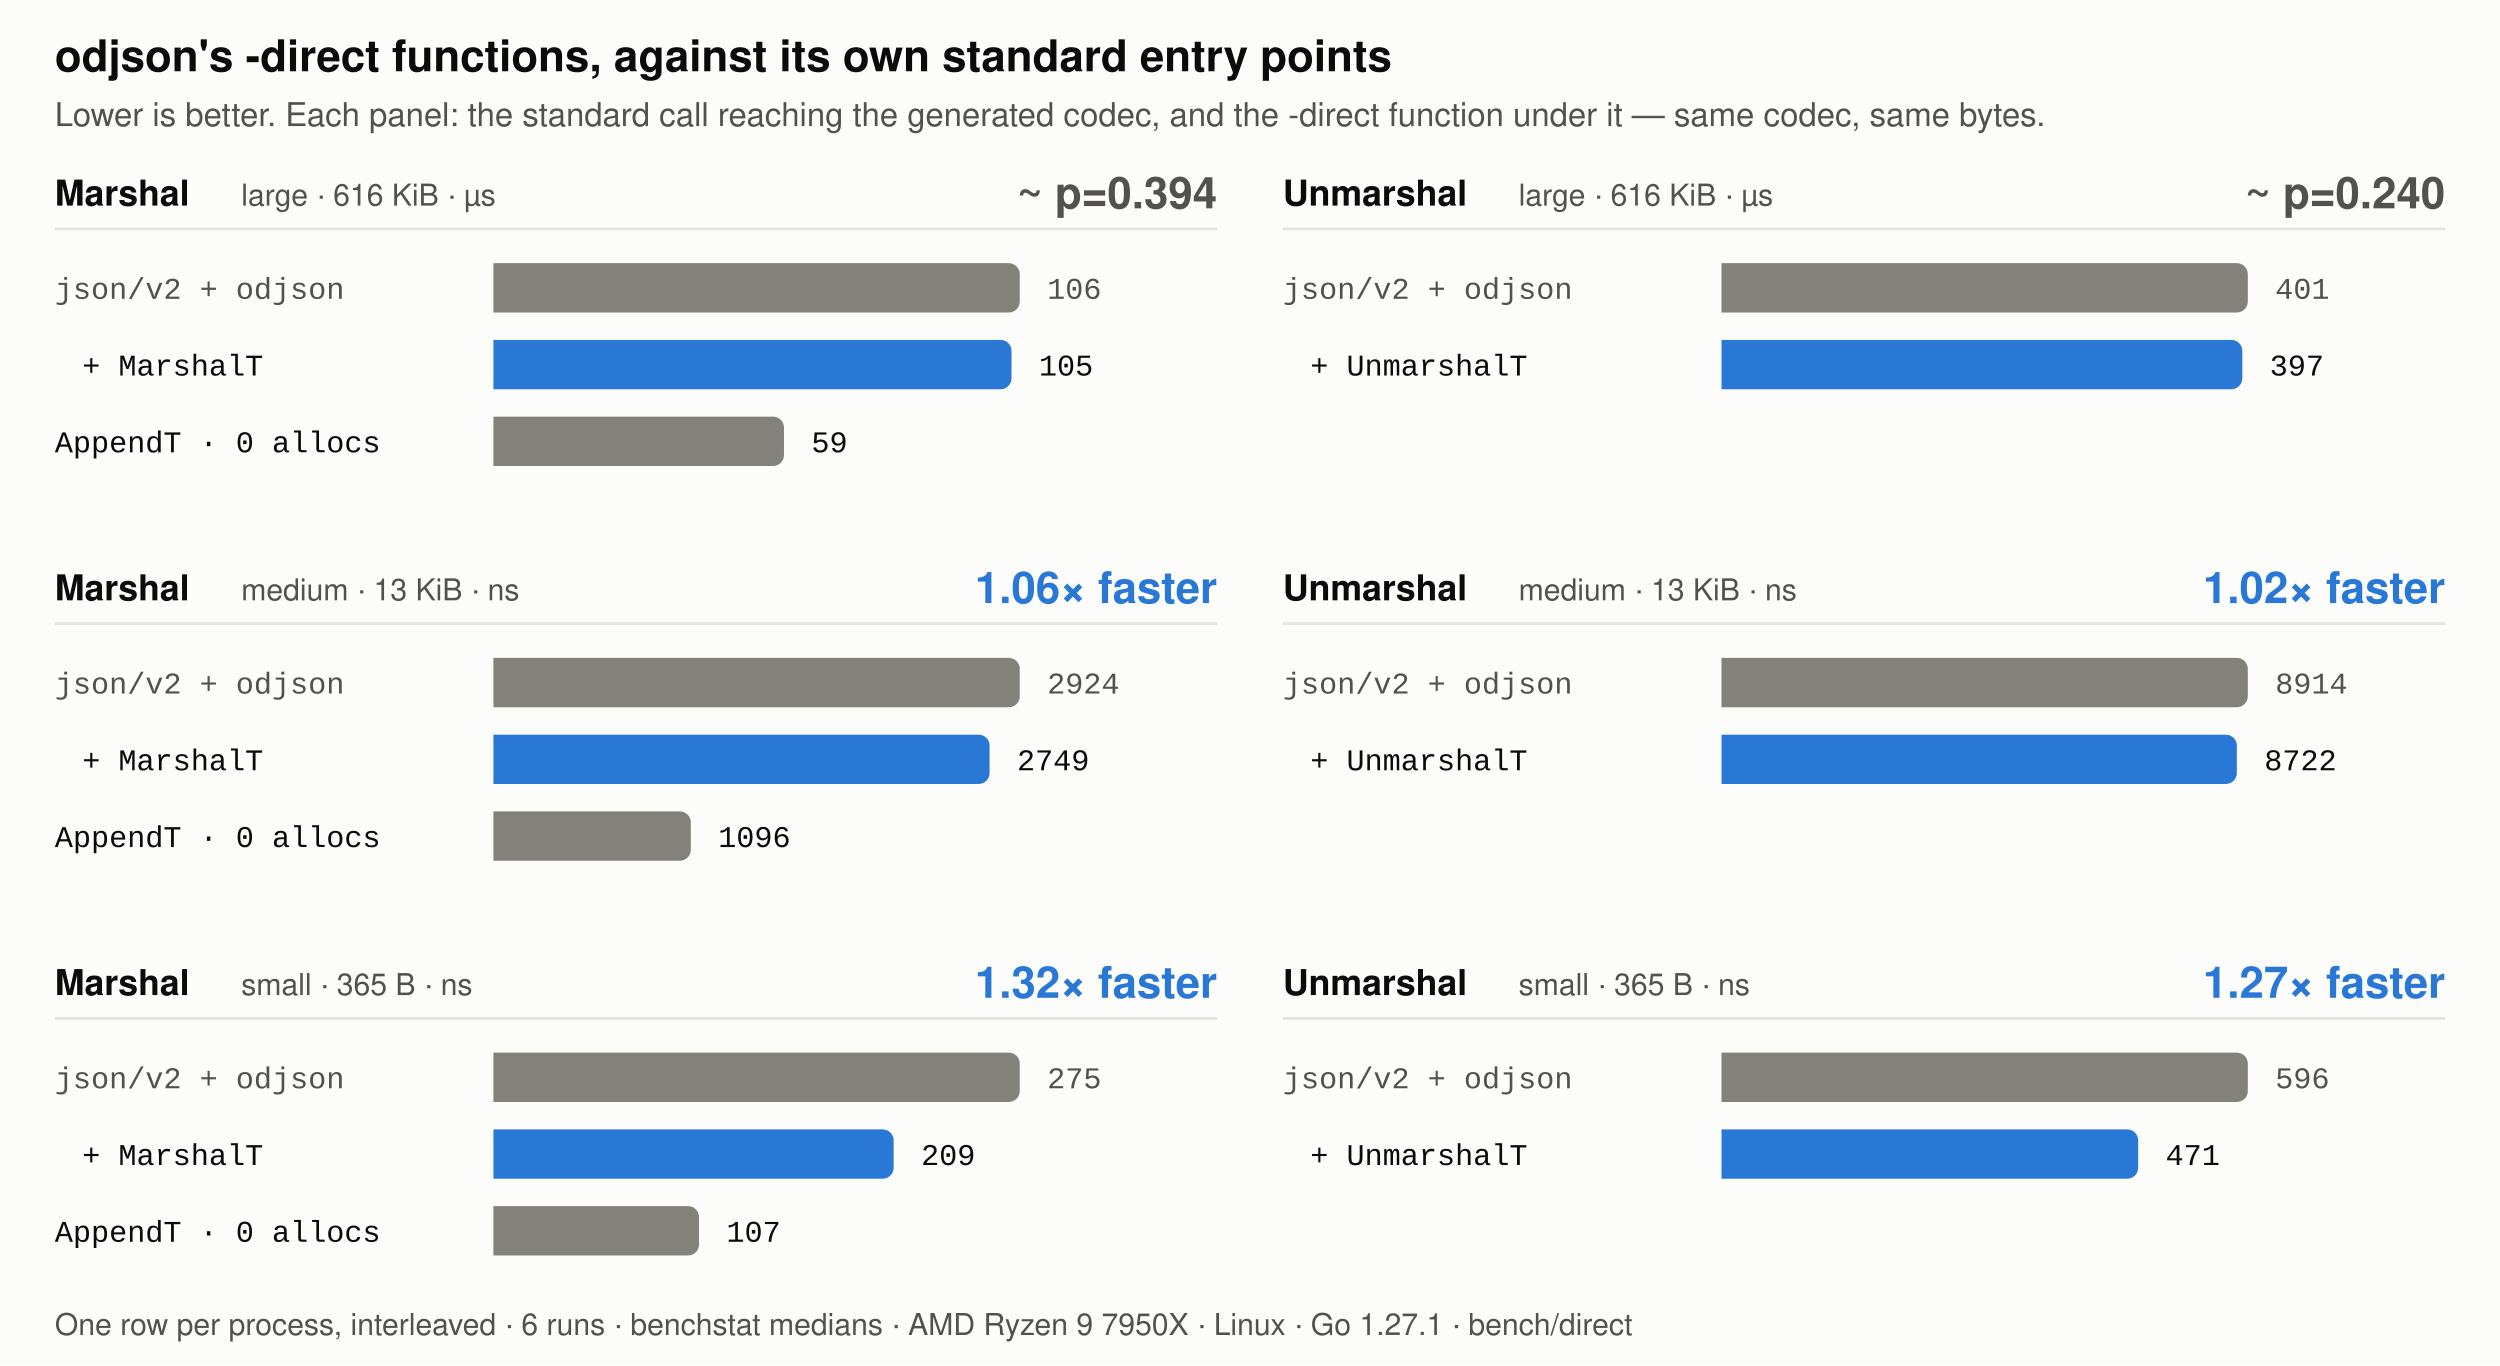
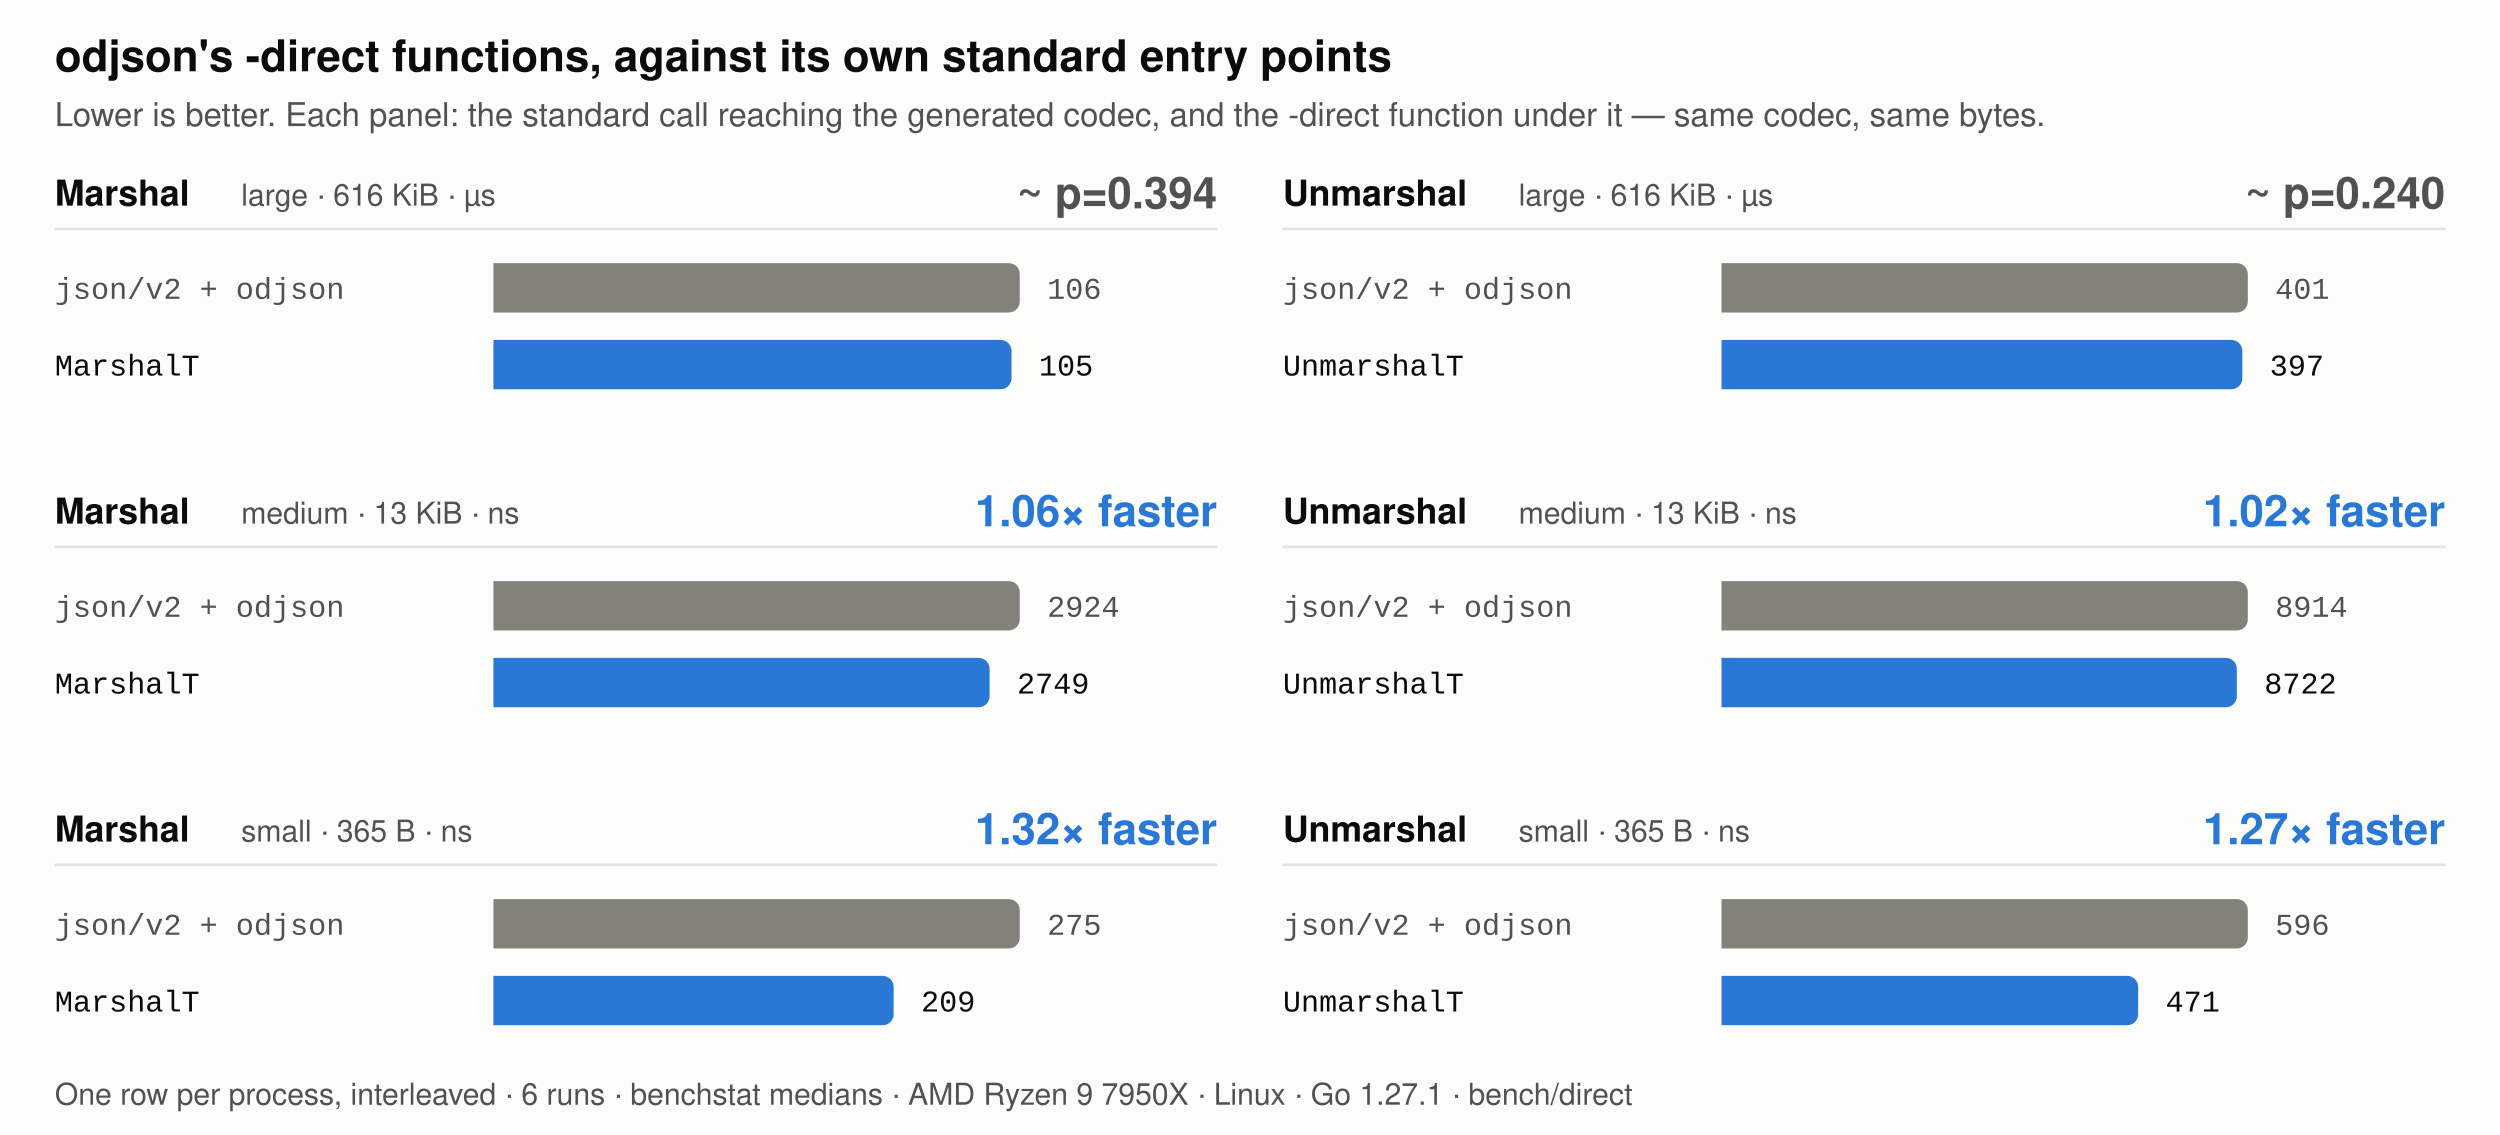
- <svg xmlns="http://www.w3.org/2000/svg" width="912" height="498" viewBox="0 0 912 498" role="img" aria-label="Benchmark comparison, lower is better. Marshal large · 616 KiB: json/v2 + odjson 106 µs, + MarshalT 105 µs, AppendT · 0 allocs 59 µs. Marshal medium · 13 KiB: json/v2 + odjson 2924 ns, + MarshalT 2749 ns, AppendT · 0 allocs 1096 ns. Marshal small · 365 B: json/v2 + odjson 275 ns, + MarshalT 209 ns, AppendT · 0 allocs 107 ns. Unmarshal large · 616 KiB: json/v2 + odjson 401 µs, + UnmarshalT 397 µs. Unmarshal medium · 13 KiB: json/v2 + odjson 8914 ns, + UnmarshalT 8722 ns. Unmarshal small · 365 B: json/v2 + odjson 596 ns, + UnmarshalT 471 ns.">
+ <svg xmlns="http://www.w3.org/2000/svg" width="912" height="414" viewBox="0 0 912 414" role="img" aria-label="Benchmark comparison, lower is better. Marshal large · 616 KiB: json/v2 + odjson 106 µs, MarshalT 105 µs. Marshal medium · 13 KiB: json/v2 + odjson 2924 ns, MarshalT 2749 ns. Marshal small · 365 B: json/v2 + odjson 275 ns, MarshalT 209 ns. Unmarshal large · 616 KiB: json/v2 + odjson 401 µs, UnmarshalT 397 µs. Unmarshal medium · 13 KiB: json/v2 + odjson 8914 ns, UnmarshalT 8722 ns. Unmarshal small · 365 B: json/v2 + odjson 596 ns, UnmarshalT 471 ns.">
  <style>
text{font-family:-apple-system,BlinkMacSystemFont,"Segoe UI",Helvetica,Arial,sans-serif}
.mono{font-family:ui-monospace,SFMono-Regular,Menlo,Consolas,"Liberation Mono",monospace}
.t1{fill:#0b0b0b}.t2{fill:#52514e}
</style>
-   <rect width="912" height="498" fill="#fcfcfb" />
+   <rect width="912" height="414" fill="#fcfcfb" />
  <text class="t1" x="20" y="26" font-size="16" font-weight="600">odjson's -direct functions, against its own standard entry points</text>
  <text class="t2" x="20" y="46" font-size="12">Lower is better. Each panel: the standard call reaching the generated codec, and the -direct function under it — same codec, same bytes.</text>
  <text class="t1" x="20" y="75" font-size="13" font-weight="600">Marshal</text>
  <text class="t2" x="88" y="75" font-size="11">large · 616 KiB · µs</text>
  <text x="444" y="76" font-size="16" font-weight="700" fill="#52514e" text-anchor="end">~ p=0.394</text>
  <rect x="20" y="83" width="424" height="1" fill="#e4e3df" />
  <text class="mono t2" x="20" y="109" font-size="11">json/v2 + odjson</text>
  <path d="M180 96 h188 a4 4 0 0 1 4 4 v10 a4 4 0 0 1 -4 4 h-188 z" fill="#82827a" />
  <text class="mono t2" x="382" y="109" font-size="11">106</text>
-   <text class="mono t1" x="30" y="137" font-size="11">+ MarshalT</text>
+   <text class="mono t1" x="20" y="137" font-size="11">MarshalT</text>
  <path d="M180 124 h185 a4 4 0 0 1 4 4 v10 a4 4 0 0 1 -4 4 h-185 z" fill="#2a78d6" />
  <text class="mono t1" x="379" y="137" font-size="11">105</text>
-   <text class="mono t1" x="20" y="165" font-size="11">AppendT · 0 allocs</text>
-   <path d="M180 152 h102 a4 4 0 0 1 4 4 v10 a4 4 0 0 1 -4 4 h-102 z" fill="#82827a" />
-   <text class="mono t1" x="296" y="165" font-size="11">59</text>
-   <text class="t1" x="20" y="219" font-size="13" font-weight="600">Marshal</text>
-   <text class="t2" x="88" y="219" font-size="11">medium · 13 KiB · ns</text>
-   <text x="444" y="220" font-size="16" font-weight="700" fill="#2a78d6" text-anchor="end">1.06× faster</text>
-   <rect x="20" y="227" width="424" height="1" fill="#e4e3df" />
-   <text class="mono t2" x="20" y="253" font-size="11">json/v2 + odjson</text>
-   <path d="M180 240 h188 a4 4 0 0 1 4 4 v10 a4 4 0 0 1 -4 4 h-188 z" fill="#82827a" />
-   <text class="mono t2" x="382" y="253" font-size="11">2924</text>
-   <text class="mono t1" x="30" y="281" font-size="11">+ MarshalT</text>
-   <path d="M180 268 h177 a4 4 0 0 1 4 4 v10 a4 4 0 0 1 -4 4 h-177 z" fill="#2a78d6" />
-   <text class="mono t1" x="371" y="281" font-size="11">2749</text>
-   <text class="mono t1" x="20" y="309" font-size="11">AppendT · 0 allocs</text>
-   <path d="M180 296 h68 a4 4 0 0 1 4 4 v10 a4 4 0 0 1 -4 4 h-68 z" fill="#82827a" />
-   <text class="mono t1" x="262" y="309" font-size="11">1096</text>
-   <text class="t1" x="20" y="363" font-size="13" font-weight="600">Marshal</text>
-   <text class="t2" x="88" y="363" font-size="11">small · 365 B · ns</text>
-   <text x="444" y="364" font-size="16" font-weight="700" fill="#2a78d6" text-anchor="end">1.32× faster</text>
-   <rect x="20" y="371" width="424" height="1" fill="#e4e3df" />
-   <text class="mono t2" x="20" y="397" font-size="11">json/v2 + odjson</text>
-   <path d="M180 384 h188 a4 4 0 0 1 4 4 v10 a4 4 0 0 1 -4 4 h-188 z" fill="#82827a" />
-   <text class="mono t2" x="382" y="397" font-size="11">275</text>
-   <text class="mono t1" x="30" y="425" font-size="11">+ MarshalT</text>
-   <path d="M180 412 h142 a4 4 0 0 1 4 4 v10 a4 4 0 0 1 -4 4 h-142 z" fill="#2a78d6" />
-   <text class="mono t1" x="336" y="425" font-size="11">209</text>
-   <text class="mono t1" x="20" y="453" font-size="11">AppendT · 0 allocs</text>
-   <path d="M180 440 h71 a4 4 0 0 1 4 4 v10 a4 4 0 0 1 -4 4 h-71 z" fill="#82827a" />
-   <text class="mono t1" x="265" y="453" font-size="11">107</text>
+   <text class="t1" x="20" y="191" font-size="13" font-weight="600">Marshal</text>
+   <text class="t2" x="88" y="191" font-size="11">medium · 13 KiB · ns</text>
+   <text x="444" y="192" font-size="16" font-weight="700" fill="#2a78d6" text-anchor="end">1.06× faster</text>
+   <rect x="20" y="199" width="424" height="1" fill="#e4e3df" />
+   <text class="mono t2" x="20" y="225" font-size="11">json/v2 + odjson</text>
+   <path d="M180 212 h188 a4 4 0 0 1 4 4 v10 a4 4 0 0 1 -4 4 h-188 z" fill="#82827a" />
+   <text class="mono t2" x="382" y="225" font-size="11">2924</text>
+   <text class="mono t1" x="20" y="253" font-size="11">MarshalT</text>
+   <path d="M180 240 h177 a4 4 0 0 1 4 4 v10 a4 4 0 0 1 -4 4 h-177 z" fill="#2a78d6" />
+   <text class="mono t1" x="371" y="253" font-size="11">2749</text>
+   <text class="t1" x="20" y="307" font-size="13" font-weight="600">Marshal</text>
+   <text class="t2" x="88" y="307" font-size="11">small · 365 B · ns</text>
+   <text x="444" y="308" font-size="16" font-weight="700" fill="#2a78d6" text-anchor="end">1.32× faster</text>
+   <rect x="20" y="315" width="424" height="1" fill="#e4e3df" />
+   <text class="mono t2" x="20" y="341" font-size="11">json/v2 + odjson</text>
+   <path d="M180 328 h188 a4 4 0 0 1 4 4 v10 a4 4 0 0 1 -4 4 h-188 z" fill="#82827a" />
+   <text class="mono t2" x="382" y="341" font-size="11">275</text>
+   <text class="mono t1" x="20" y="369" font-size="11">MarshalT</text>
+   <path d="M180 356 h142 a4 4 0 0 1 4 4 v10 a4 4 0 0 1 -4 4 h-142 z" fill="#2a78d6" />
+   <text class="mono t1" x="336" y="369" font-size="11">209</text>
  <text class="t1" x="468" y="75" font-size="13" font-weight="600">Unmarshal</text>
  <text class="t2" x="554" y="75" font-size="11">large · 616 KiB · µs</text>
  <text x="892" y="76" font-size="16" font-weight="700" fill="#52514e" text-anchor="end">~ p=0.240</text>
  <rect x="468" y="83" width="424" height="1" fill="#e4e3df" />
  <text class="mono t2" x="468" y="109" font-size="11">json/v2 + odjson</text>
  <path d="M628 96 h188 a4 4 0 0 1 4 4 v10 a4 4 0 0 1 -4 4 h-188 z" fill="#82827a" />
  <text class="mono t2" x="830" y="109" font-size="11">401</text>
-   <text class="mono t1" x="478" y="137" font-size="11">+ UnmarshalT</text>
+   <text class="mono t1" x="468" y="137" font-size="11">UnmarshalT</text>
  <path d="M628 124 h186 a4 4 0 0 1 4 4 v10 a4 4 0 0 1 -4 4 h-186 z" fill="#2a78d6" />
  <text class="mono t1" x="828" y="137" font-size="11">397</text>
-   <text class="t1" x="468" y="219" font-size="13" font-weight="600">Unmarshal</text>
-   <text class="t2" x="554" y="219" font-size="11">medium · 13 KiB · ns</text>
-   <text x="892" y="220" font-size="16" font-weight="700" fill="#2a78d6" text-anchor="end">1.02× faster</text>
-   <rect x="468" y="227" width="424" height="1" fill="#e4e3df" />
-   <text class="mono t2" x="468" y="253" font-size="11">json/v2 + odjson</text>
-   <path d="M628 240 h188 a4 4 0 0 1 4 4 v10 a4 4 0 0 1 -4 4 h-188 z" fill="#82827a" />
-   <text class="mono t2" x="830" y="253" font-size="11">8914</text>
-   <text class="mono t1" x="478" y="281" font-size="11">+ UnmarshalT</text>
-   <path d="M628 268 h184 a4 4 0 0 1 4 4 v10 a4 4 0 0 1 -4 4 h-184 z" fill="#2a78d6" />
-   <text class="mono t1" x="826" y="281" font-size="11">8722</text>
-   <text class="t1" x="468" y="363" font-size="13" font-weight="600">Unmarshal</text>
-   <text class="t2" x="554" y="363" font-size="11">small · 365 B · ns</text>
-   <text x="892" y="364" font-size="16" font-weight="700" fill="#2a78d6" text-anchor="end">1.27× faster</text>
-   <rect x="468" y="371" width="424" height="1" fill="#e4e3df" />
-   <text class="mono t2" x="468" y="397" font-size="11">json/v2 + odjson</text>
-   <path d="M628 384 h188 a4 4 0 0 1 4 4 v10 a4 4 0 0 1 -4 4 h-188 z" fill="#82827a" />
-   <text class="mono t2" x="830" y="397" font-size="11">596</text>
-   <text class="mono t1" x="478" y="425" font-size="11">+ UnmarshalT</text>
-   <path d="M628 412 h148 a4 4 0 0 1 4 4 v10 a4 4 0 0 1 -4 4 h-148 z" fill="#2a78d6" />
-   <text class="mono t1" x="790" y="425" font-size="11">471</text>
-   <text class="t2" x="20" y="487" font-size="11">One row per process, interleaved · 6 runs · benchstat medians · AMD Ryzen 9 7950X · Linux · Go 1.27.1 · bench/direct</text>
+   <text class="t1" x="468" y="191" font-size="13" font-weight="600">Unmarshal</text>
+   <text class="t2" x="554" y="191" font-size="11">medium · 13 KiB · ns</text>
+   <text x="892" y="192" font-size="16" font-weight="700" fill="#2a78d6" text-anchor="end">1.02× faster</text>
+   <rect x="468" y="199" width="424" height="1" fill="#e4e3df" />
+   <text class="mono t2" x="468" y="225" font-size="11">json/v2 + odjson</text>
+   <path d="M628 212 h188 a4 4 0 0 1 4 4 v10 a4 4 0 0 1 -4 4 h-188 z" fill="#82827a" />
+   <text class="mono t2" x="830" y="225" font-size="11">8914</text>
+   <text class="mono t1" x="468" y="253" font-size="11">UnmarshalT</text>
+   <path d="M628 240 h184 a4 4 0 0 1 4 4 v10 a4 4 0 0 1 -4 4 h-184 z" fill="#2a78d6" />
+   <text class="mono t1" x="826" y="253" font-size="11">8722</text>
+   <text class="t1" x="468" y="307" font-size="13" font-weight="600">Unmarshal</text>
+   <text class="t2" x="554" y="307" font-size="11">small · 365 B · ns</text>
+   <text x="892" y="308" font-size="16" font-weight="700" fill="#2a78d6" text-anchor="end">1.27× faster</text>
+   <rect x="468" y="315" width="424" height="1" fill="#e4e3df" />
+   <text class="mono t2" x="468" y="341" font-size="11">json/v2 + odjson</text>
+   <path d="M628 328 h188 a4 4 0 0 1 4 4 v10 a4 4 0 0 1 -4 4 h-188 z" fill="#82827a" />
+   <text class="mono t2" x="830" y="341" font-size="11">596</text>
+   <text class="mono t1" x="468" y="369" font-size="11">UnmarshalT</text>
+   <path d="M628 356 h148 a4 4 0 0 1 4 4 v10 a4 4 0 0 1 -4 4 h-148 z" fill="#2a78d6" />
+   <text class="mono t1" x="790" y="369" font-size="11">471</text>
+   <text class="t2" x="20" y="403" font-size="11">One row per process, interleaved · 6 runs · benchstat medians · AMD Ryzen 9 7950X · Linux · Go 1.27.1 · bench/direct</text>
</svg>
